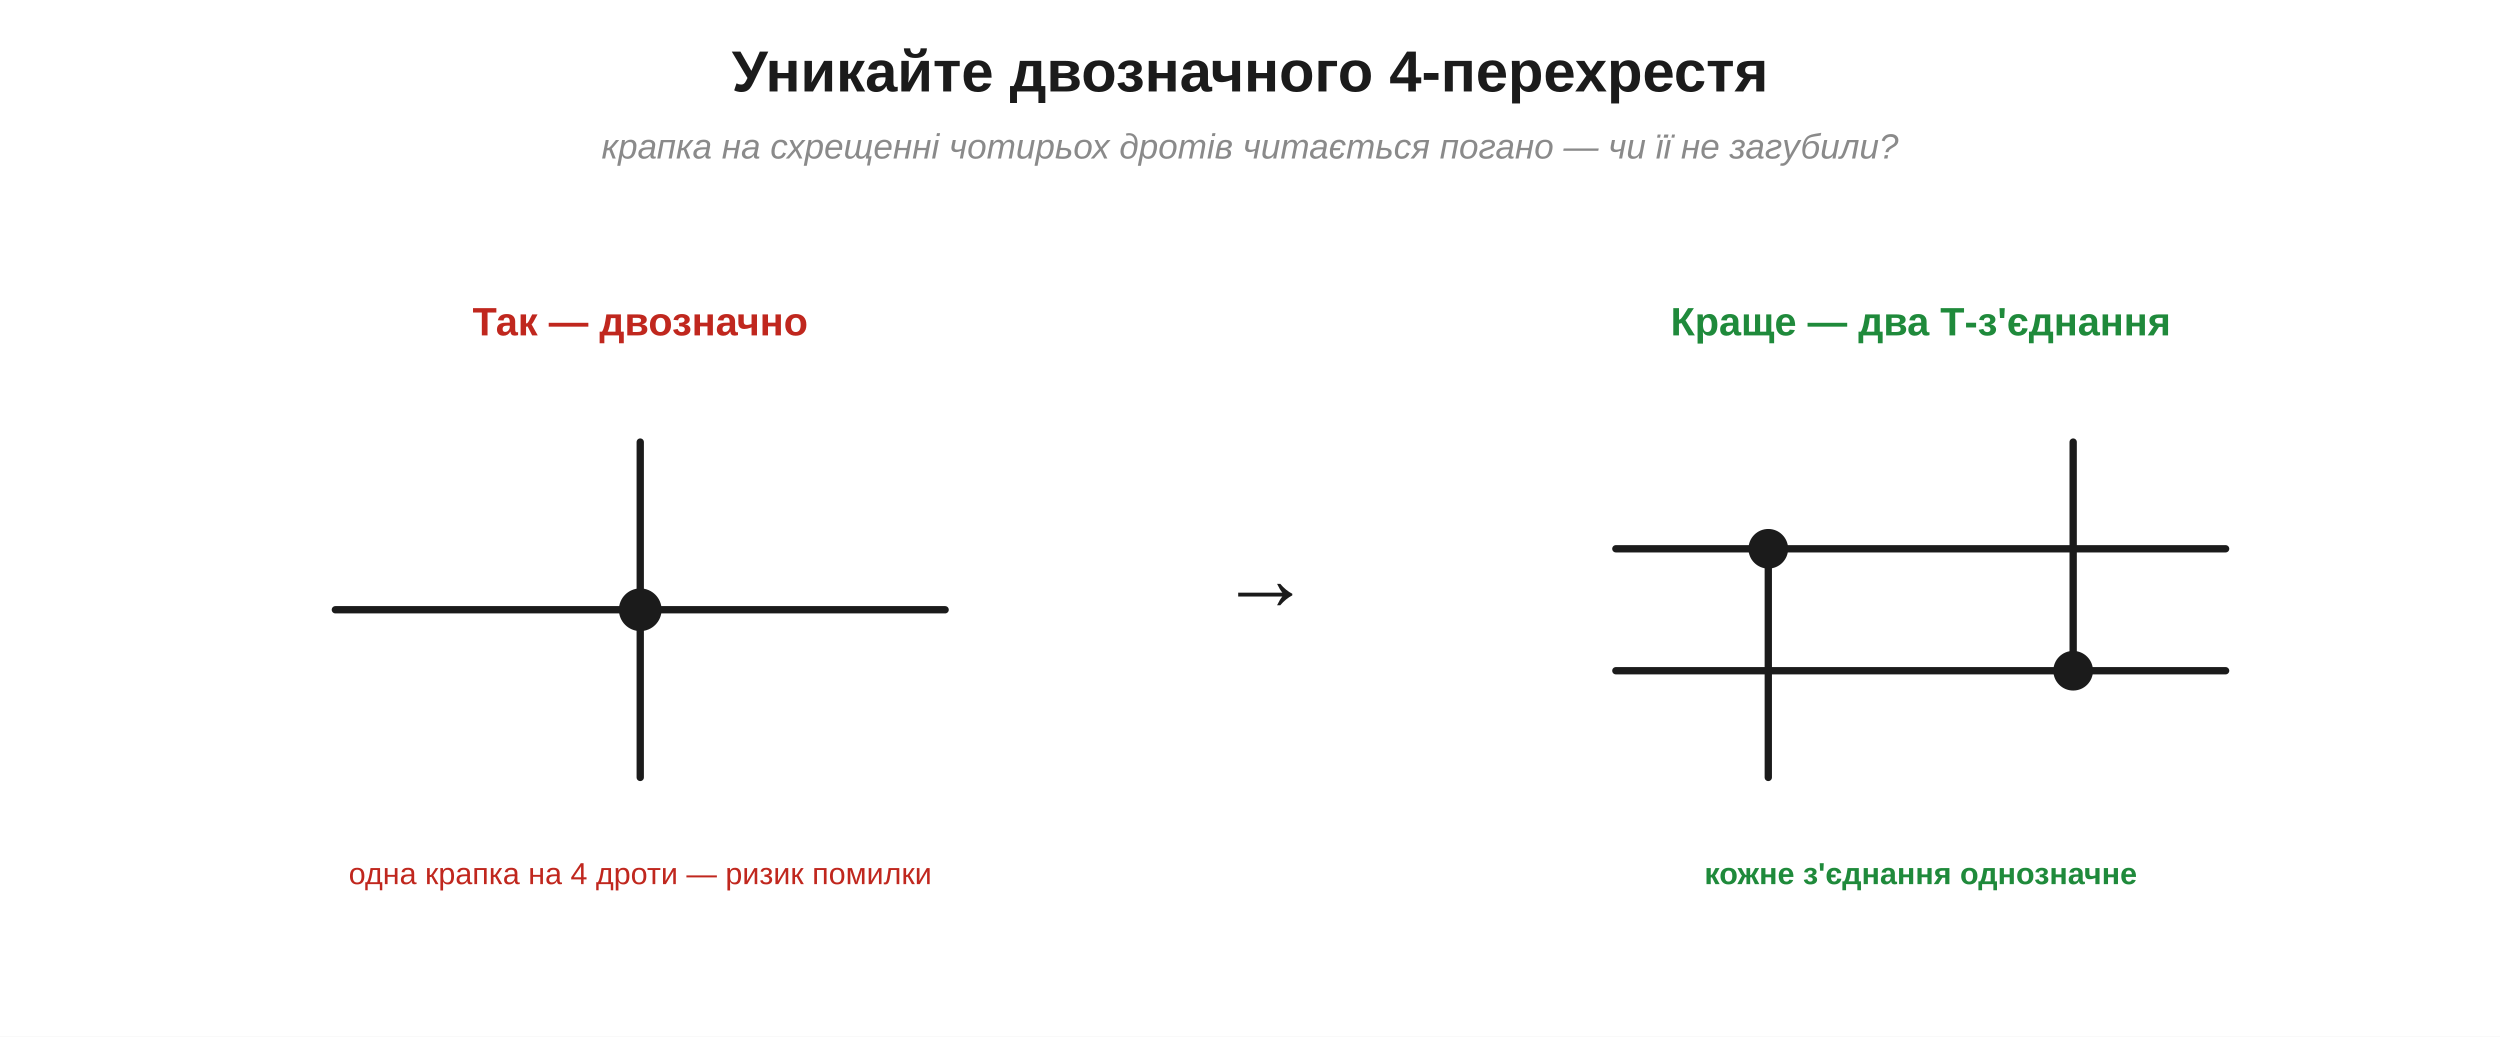
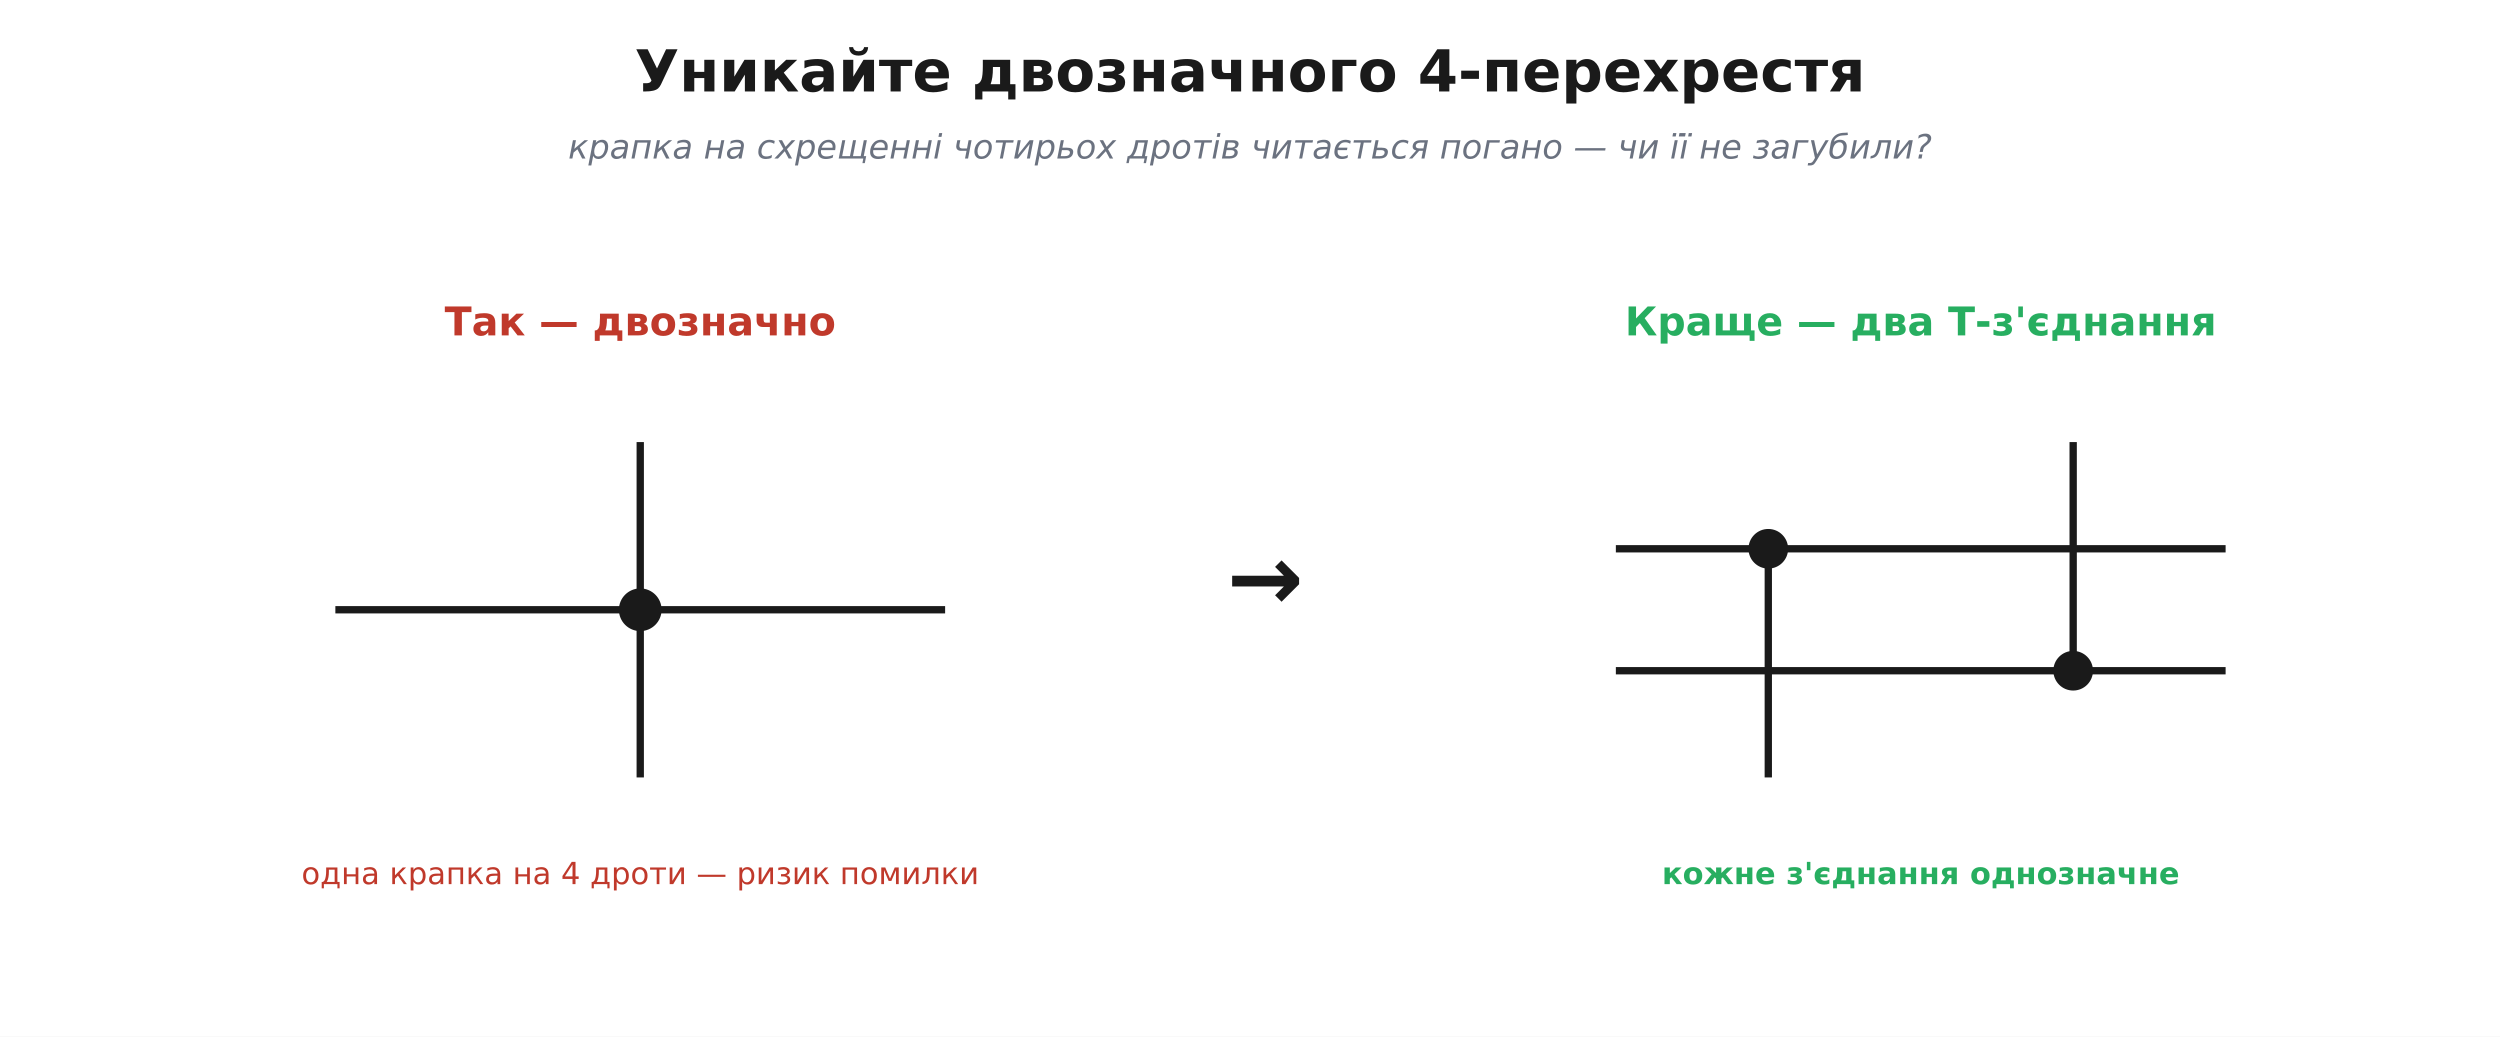
- <svg xmlns="http://www.w3.org/2000/svg" width="820" height="340" viewBox="0 0 820 340">
+ <svg xmlns="http://www.w3.org/2000/svg" viewBox="0 0 820 340" font-family="'Segoe UI', 'DejaVu Sans', Arial, sans-serif">
  <rect width="820" height="340" fill="#ffffff" />
  <defs>
-     <marker id="aInk" markerWidth="11" markerHeight="11" refX="8" refY="3.2" orient="auto" markerUnits="strokeWidth">
-       <path d="M0,0 L8.5,3.2 L0,6.4 Z" fill="#1b1b1b" />
-     </marker>
-     <marker id="aRed" markerWidth="11" markerHeight="11" refX="8" refY="3.2" orient="auto" markerUnits="strokeWidth">
-       <path d="M0,0 L8.5,3.2 L0,6.4 Z" fill="#c0271e" />
-     </marker>
-     <marker id="aBlue" markerWidth="11" markerHeight="11" refX="8" refY="3.2" orient="auto" markerUnits="strokeWidth">
-       <path d="M0,0 L8.5,3.2 L0,6.4 Z" fill="#1f47b5" />
-     </marker>
-     <marker id="aGreen" markerWidth="11" markerHeight="11" refX="8" refY="3.2" orient="auto" markerUnits="strokeWidth">
-       <path d="M0,0 L8.5,3.2 L0,6.4 Z" fill="#1f8a3b" />
-     </marker>
-     <marker id="aOrange" markerWidth="11" markerHeight="11" refX="8" refY="3.2" orient="auto" markerUnits="strokeWidth">
-       <path d="M0,0 L8.5,3.2 L0,6.4 Z" fill="#e08030" />
+     <marker id="arrow" viewBox="0 0 10 10" refX="9" refY="5" markerWidth="7" markerHeight="7" orient="auto-start-reverse">
+       <path d="M0 0 L10 5 L0 10 z" fill="#333333" />
    </marker>
  </defs>
-   <text x="410.0" y="30.0" font-family="Segoe UI, Arial, Helvetica, sans-serif" font-size="19" fill="#1b1b1b" text-anchor="middle" font-weight="bold" font-style="normal">Уникайте двозначного 4-перехрестя</text>
-   <text x="410.0" y="52.0" font-family="Segoe UI, Arial, Helvetica, sans-serif" font-size="11.5" fill="#8a8a8a" text-anchor="middle" font-weight="normal" font-style="italic">крапка на схрещенні чотирьох дротів читається погано — чи її не загубили?</text>
-   <text x="210.0" y="110.0" font-family="Segoe UI, Arial, Helvetica, sans-serif" font-size="13" fill="#c0271e" text-anchor="middle" font-weight="bold" font-style="normal">Так — двозначно</text>
-   <line x1="110.0" y1="200.0" x2="310.0" y2="200.0" stroke="#1b1b1b" stroke-width="2.4" stroke-linecap="round" />
-   <line x1="210.0" y1="145.0" x2="210.0" y2="255.0" stroke="#1b1b1b" stroke-width="2.4" stroke-linecap="round" />
-   <circle cx="210.0" cy="200.0" r="6.5" fill="#1b1b1b" stroke="#1b1b1b" stroke-width="1" />
-   <text x="210.0" y="290.0" font-family="Segoe UI, Arial, Helvetica, sans-serif" font-size="10" fill="#c0271e" text-anchor="middle" font-weight="normal" font-style="normal">одна крапка на 4 дроти — ризик помилки</text>
-   <text x="415.0" y="200.0" font-family="Segoe UI, Arial, Helvetica, sans-serif" font-size="30" fill="#1b1b1b" text-anchor="middle" font-weight="bold" font-style="normal">→</text>
-   <text x="630.0" y="110.0" font-family="Segoe UI, Arial, Helvetica, sans-serif" font-size="13" fill="#1f8a3b" text-anchor="middle" font-weight="bold" font-style="normal">Краще — два Т-з'єднання</text>
-   <line x1="530.0" y1="180.0" x2="730.0" y2="180.0" stroke="#1b1b1b" stroke-width="2.4" stroke-linecap="round" />
-   <line x1="580.0" y1="180.0" x2="580.0" y2="255.0" stroke="#1b1b1b" stroke-width="2.4" stroke-linecap="round" />
-   <circle cx="580.0" cy="180.0" r="6.0" fill="#1b1b1b" stroke="#1b1b1b" stroke-width="1" />
-   <line x1="530.0" y1="220.0" x2="730.0" y2="220.0" stroke="#1b1b1b" stroke-width="2.4" stroke-linecap="round" />
-   <line x1="680.0" y1="220.0" x2="680.0" y2="145.0" stroke="#1b1b1b" stroke-width="2.4" stroke-linecap="round" />
-   <circle cx="680.0" cy="220.0" r="6.0" fill="#1b1b1b" stroke="#1b1b1b" stroke-width="1" />
-   <text x="630.0" y="290.0" font-family="Segoe UI, Arial, Helvetica, sans-serif" font-size="10" fill="#1f8a3b" text-anchor="middle" font-weight="bold" font-style="normal">кожне з'єднання однозначне</text>
+   <text x="410.0" y="30.0" font-family="'Segoe UI', 'DejaVu Sans', Arial, sans-serif" font-size="19" fill="#1a1a1a" text-anchor="middle" font-weight="700">Уникайте двозначного 4-перехрестя</text>
+   <text x="410.0" y="52.0" font-family="'Segoe UI', 'DejaVu Sans', Arial, sans-serif" font-size="11" fill="#6b7280" text-anchor="middle" font-style="italic">крапка на схрещенні чотирьох дротів читається погано — чи її не загубили?</text>
+   <text x="210.0" y="110.0" font-family="'Segoe UI', 'DejaVu Sans', Arial, sans-serif" font-size="13" fill="#c0392b" text-anchor="middle" font-weight="700">Так — двозначно</text>
+   <line x1="110.0" y1="200.0" x2="310.0" y2="200.0" stroke="#1a1a1a" stroke-width="2.4" />
+   <line x1="210.0" y1="145.0" x2="210.0" y2="255.0" stroke="#1a1a1a" stroke-width="2.4" />
+   <circle cx="210.0" cy="200.0" r="6.5" fill="#1a1a1a" stroke="#1a1a1a" stroke-width="1.0" />
+   <text x="210.0" y="290.0" font-family="'Segoe UI', 'DejaVu Sans', Arial, sans-serif" font-size="10" fill="#c0392b" text-anchor="middle">одна крапка на 4 дроти — ризик помилки</text>
+   <text x="415.0" y="200.0" font-family="'Segoe UI', 'DejaVu Sans', Arial, sans-serif" font-size="30" fill="#1a1a1a" text-anchor="middle" font-weight="700">→</text>
+   <text x="630.0" y="110.0" font-family="'Segoe UI', 'DejaVu Sans', Arial, sans-serif" font-size="13" fill="#27ae60" text-anchor="middle" font-weight="700">Краще — два Т-з'єднання</text>
+   <line x1="530.0" y1="180.0" x2="730.0" y2="180.0" stroke="#1a1a1a" stroke-width="2.4" />
+   <line x1="530.0" y1="220.0" x2="730.0" y2="220.0" stroke="#1a1a1a" stroke-width="2.4" />
+   <line x1="580.0" y1="180.0" x2="580.0" y2="255.0" stroke="#1a1a1a" stroke-width="2.4" />
+   <circle cx="580.0" cy="180.0" r="6.0" fill="#1a1a1a" stroke="#1a1a1a" stroke-width="1.0" />
+   <line x1="680.0" y1="145.0" x2="680.0" y2="220.0" stroke="#1a1a1a" stroke-width="2.4" />
+   <circle cx="680.0" cy="220.0" r="6.0" fill="#1a1a1a" stroke="#1a1a1a" stroke-width="1.0" />
+   <text x="630.0" y="290.0" font-family="'Segoe UI', 'DejaVu Sans', Arial, sans-serif" font-size="10" fill="#27ae60" text-anchor="middle" font-weight="700">кожне з'єднання однозначне</text>
</svg>
